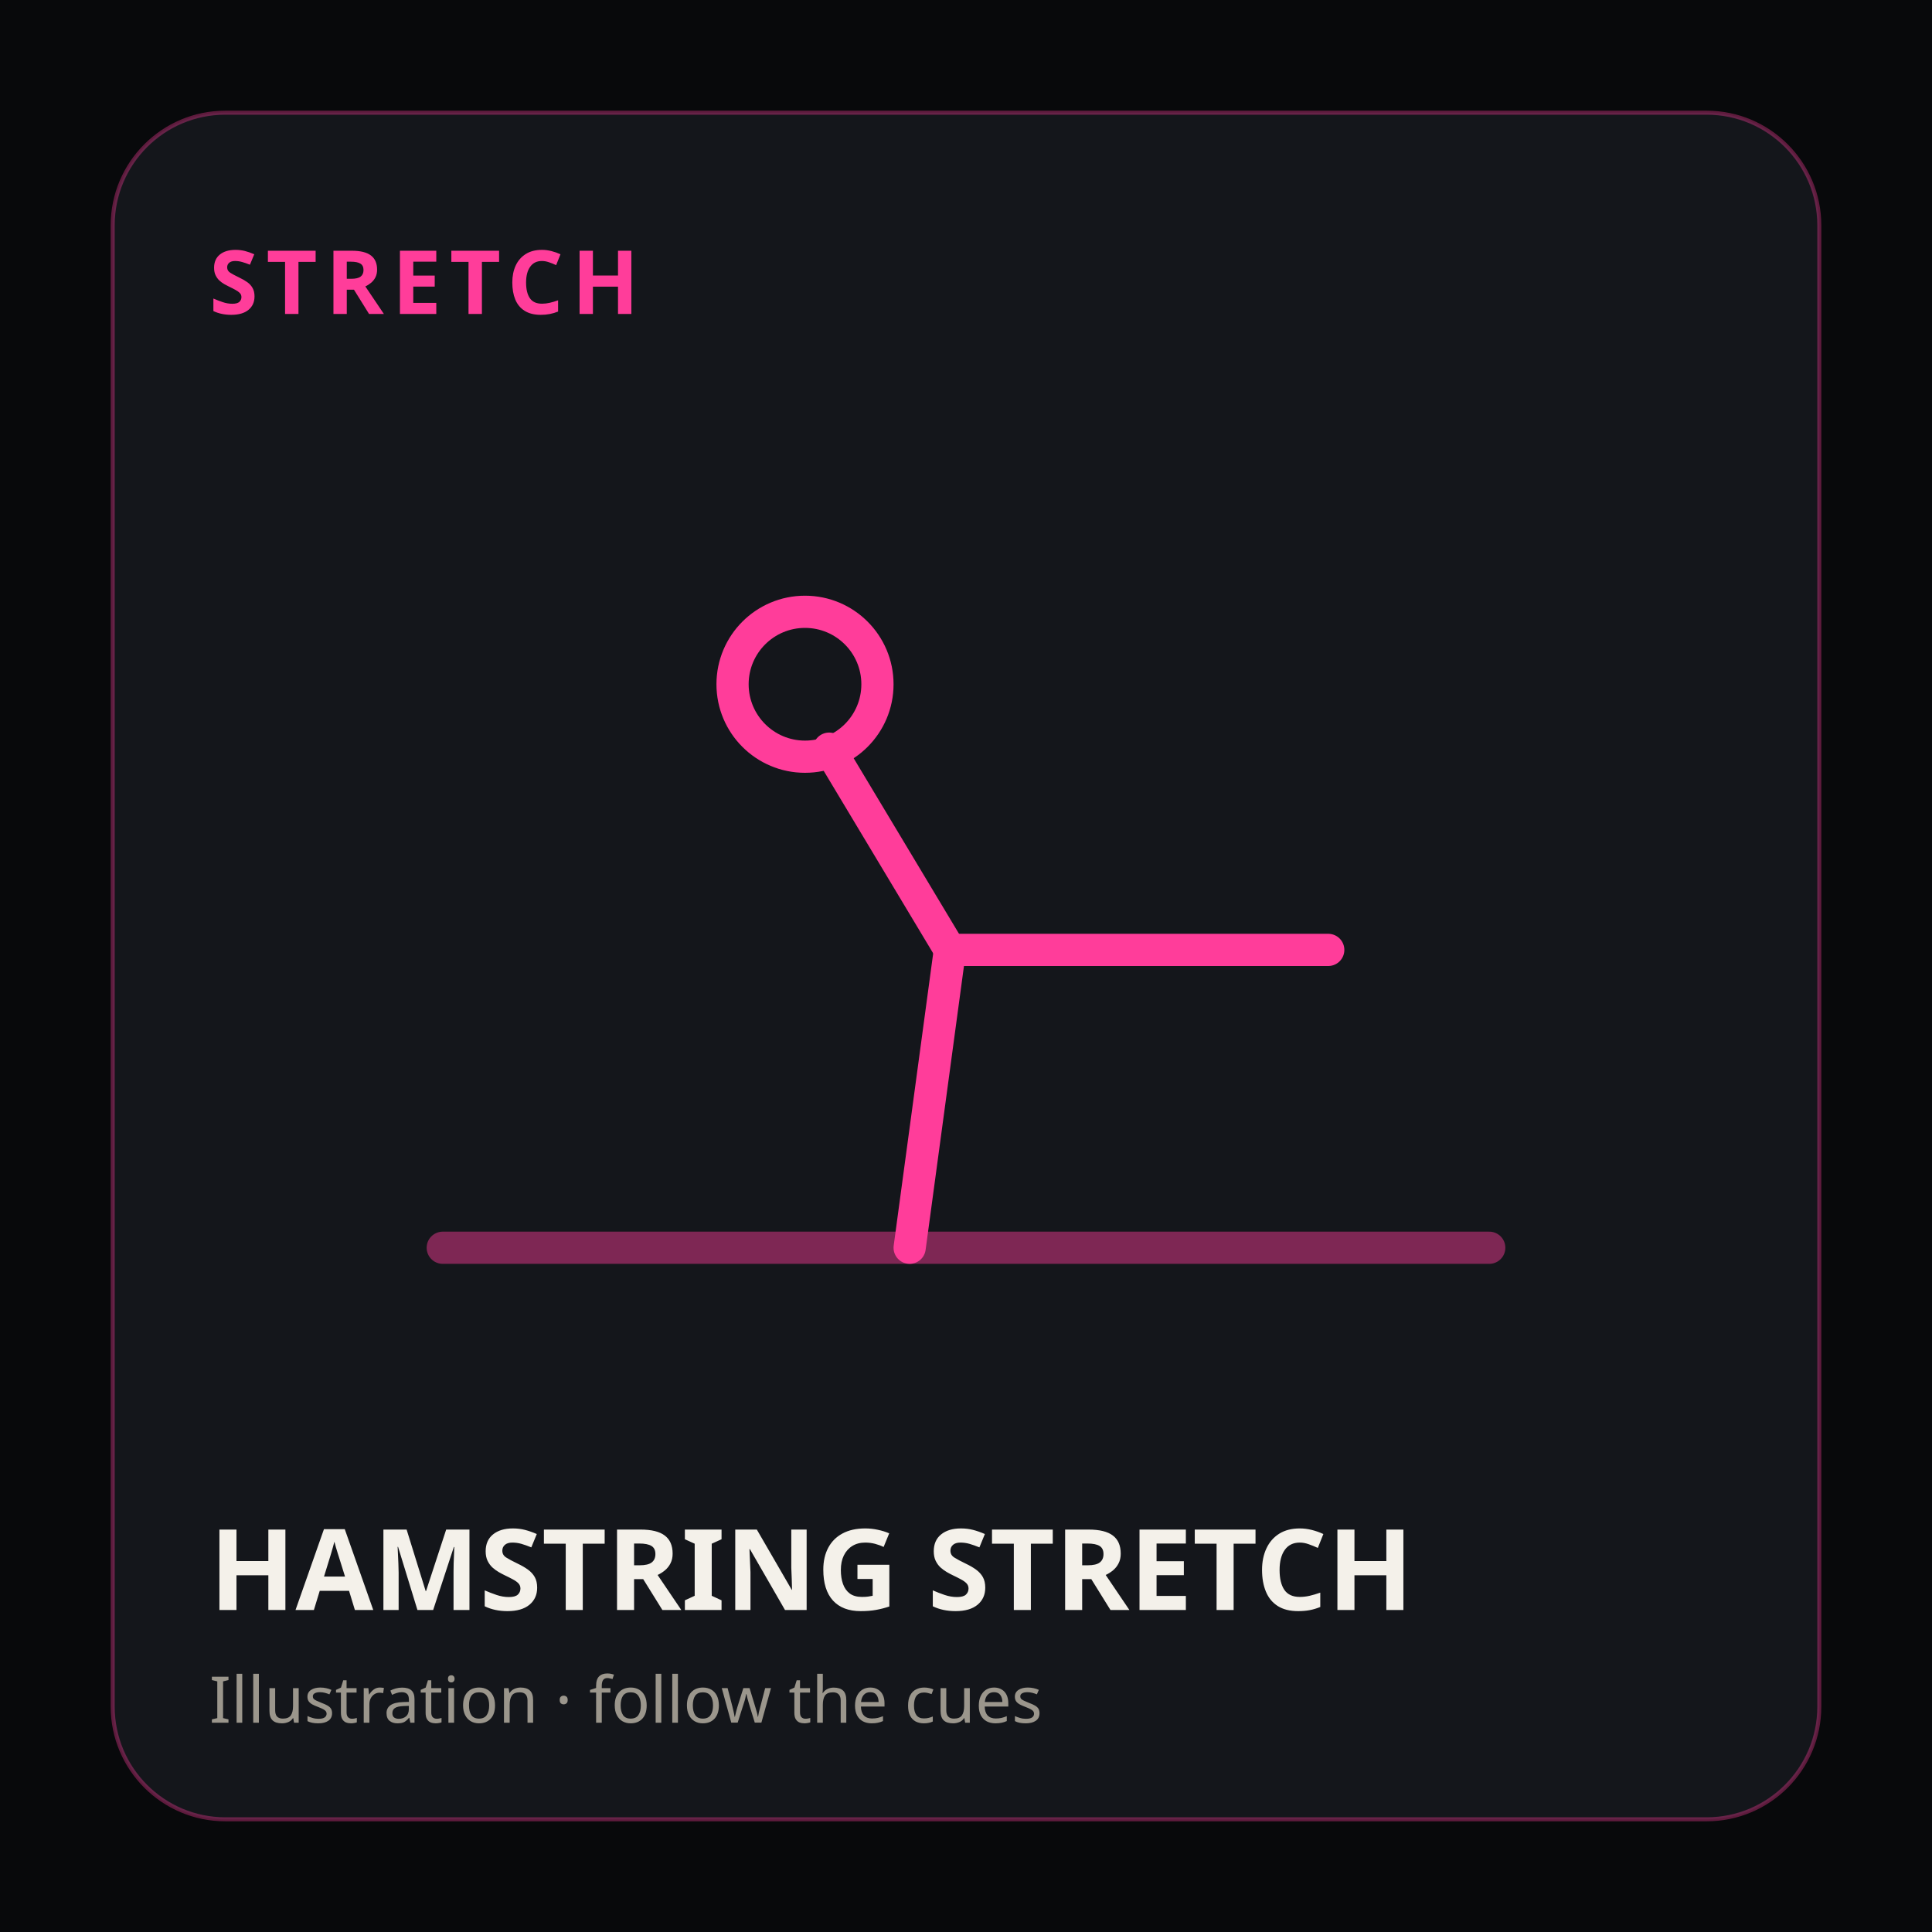
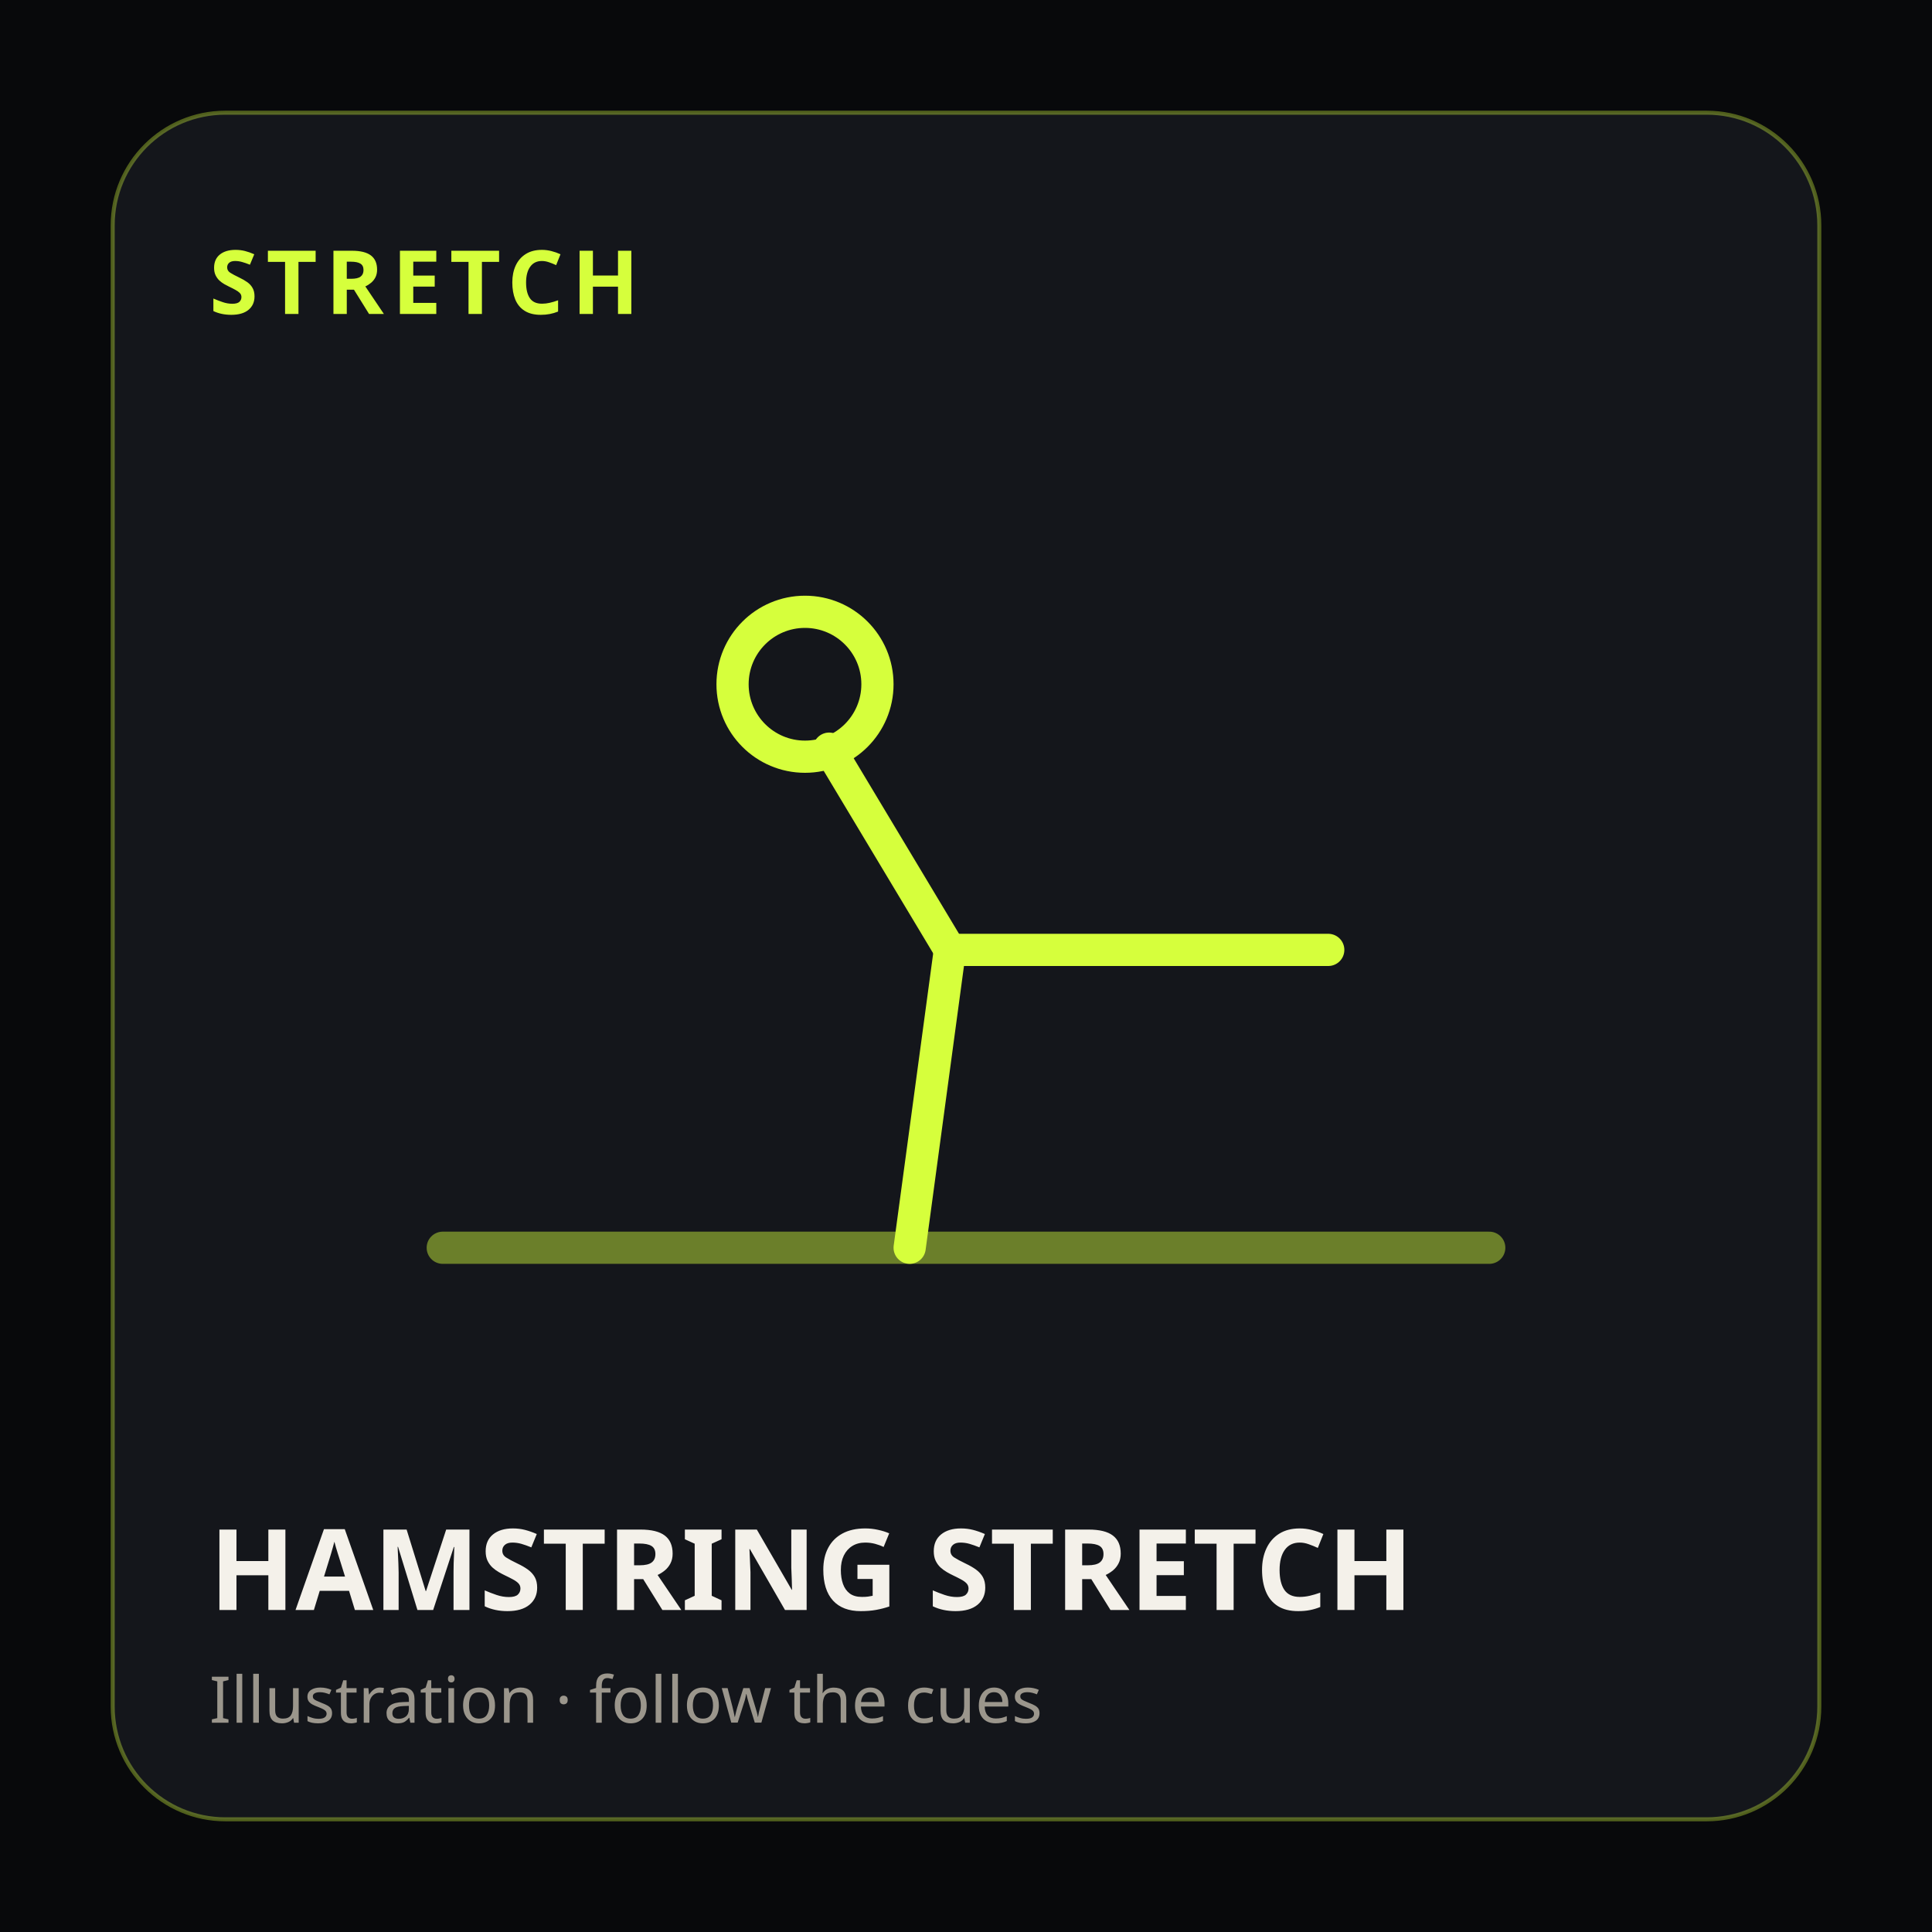
<svg xmlns="http://www.w3.org/2000/svg" width="480" height="480" viewBox="0 0 480 480" role="img">
  <rect width="480" height="480" fill="#08090b" />
-   <rect x="28" y="28" width="424" height="424" rx="28" fill="#14161b" stroke="#ff3d9a" stroke-opacity="0.35" />
-   <text x="52" y="78" fill="#ff3d9a" font-family="ui-sans-serif,system-ui,sans-serif" font-size="22" font-weight="700" letter-spacing="2">STRETCH</text>
-   <g fill="none" stroke="#ff3d9a" stroke-width="8" stroke-linecap="round" stroke-linejoin="round">
+   <rect x="28" y="28" width="424" height="424" rx="28" fill="#14161b" stroke="#d6ff3c" stroke-opacity="0.35" />
+   <text x="52" y="78" fill="#d6ff3c" font-family="ui-sans-serif,system-ui,sans-serif" font-size="22" font-weight="700" letter-spacing="2">STRETCH</text>
+   <g fill="none" stroke="#d6ff3c" stroke-width="8" stroke-linecap="round" stroke-linejoin="round">
    <path d="M110 310 h260" stroke-opacity="0.45" />
    <circle cx="200" cy="170" r="18" fill="#14161b" />
    <path d="M206 186 l30 50" />
    <path d="M236 236 H330" />
    <path d="M236 236 l-10 74" />
  </g>
  <text x="52" y="400" fill="#f4f1ea" font-family="ui-sans-serif,system-ui,sans-serif" font-size="28" font-weight="700">HAMSTRING STRETCH</text>
  <text x="52" y="428" fill="#9b968c" font-family="ui-sans-serif,system-ui,sans-serif" font-size="16">Illustration · follow the cues</text>
</svg>
